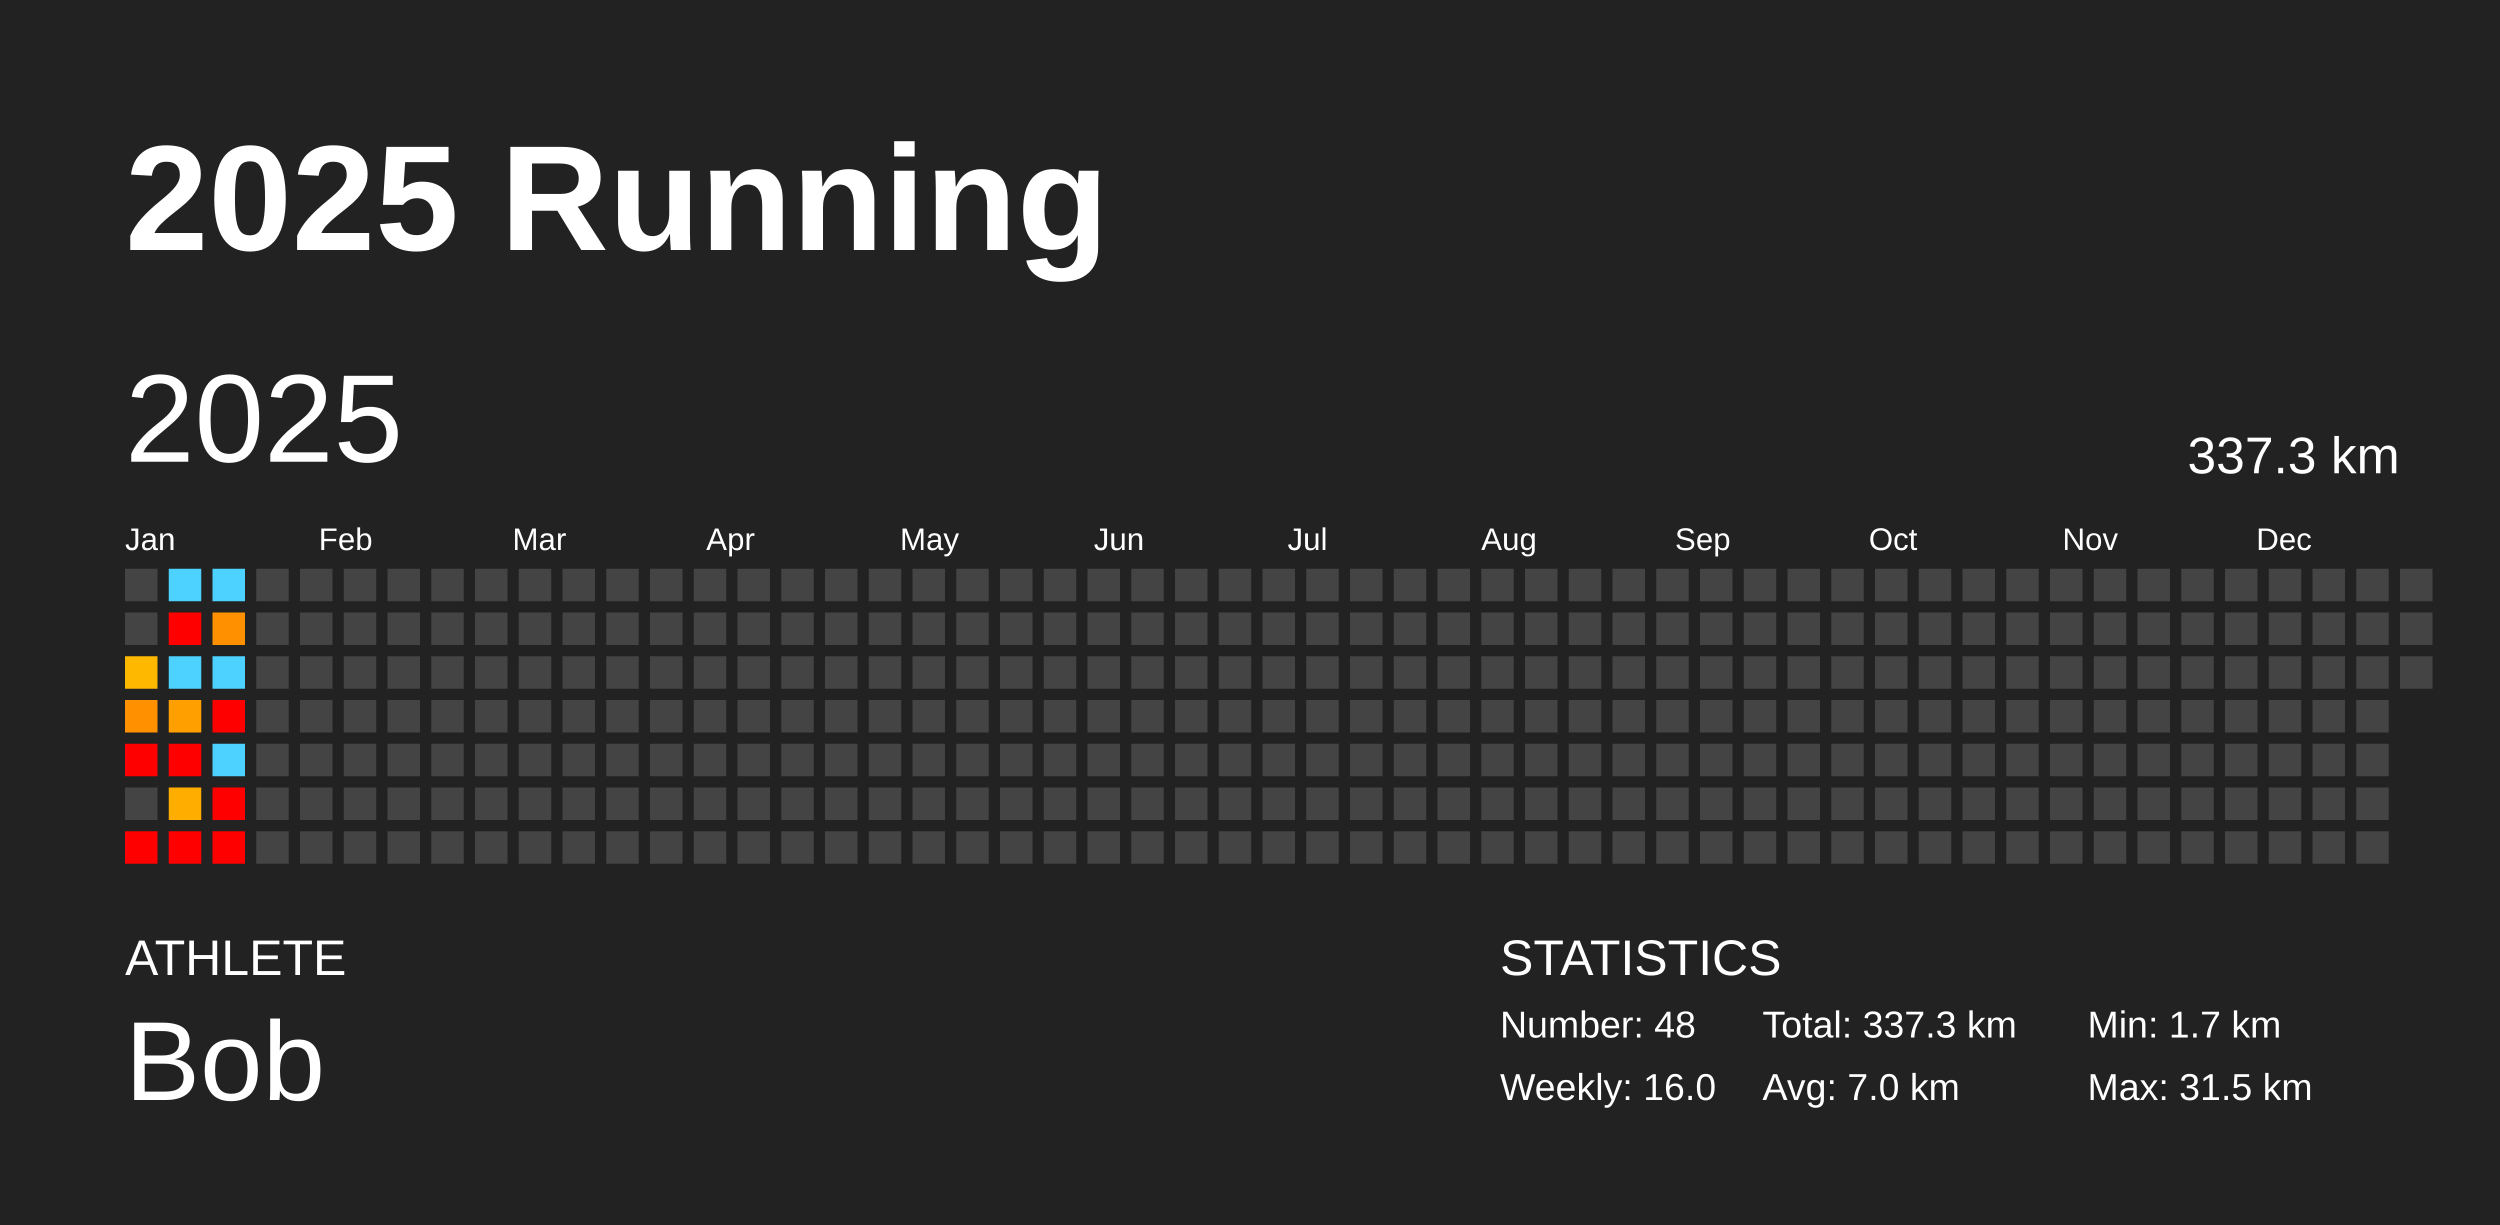
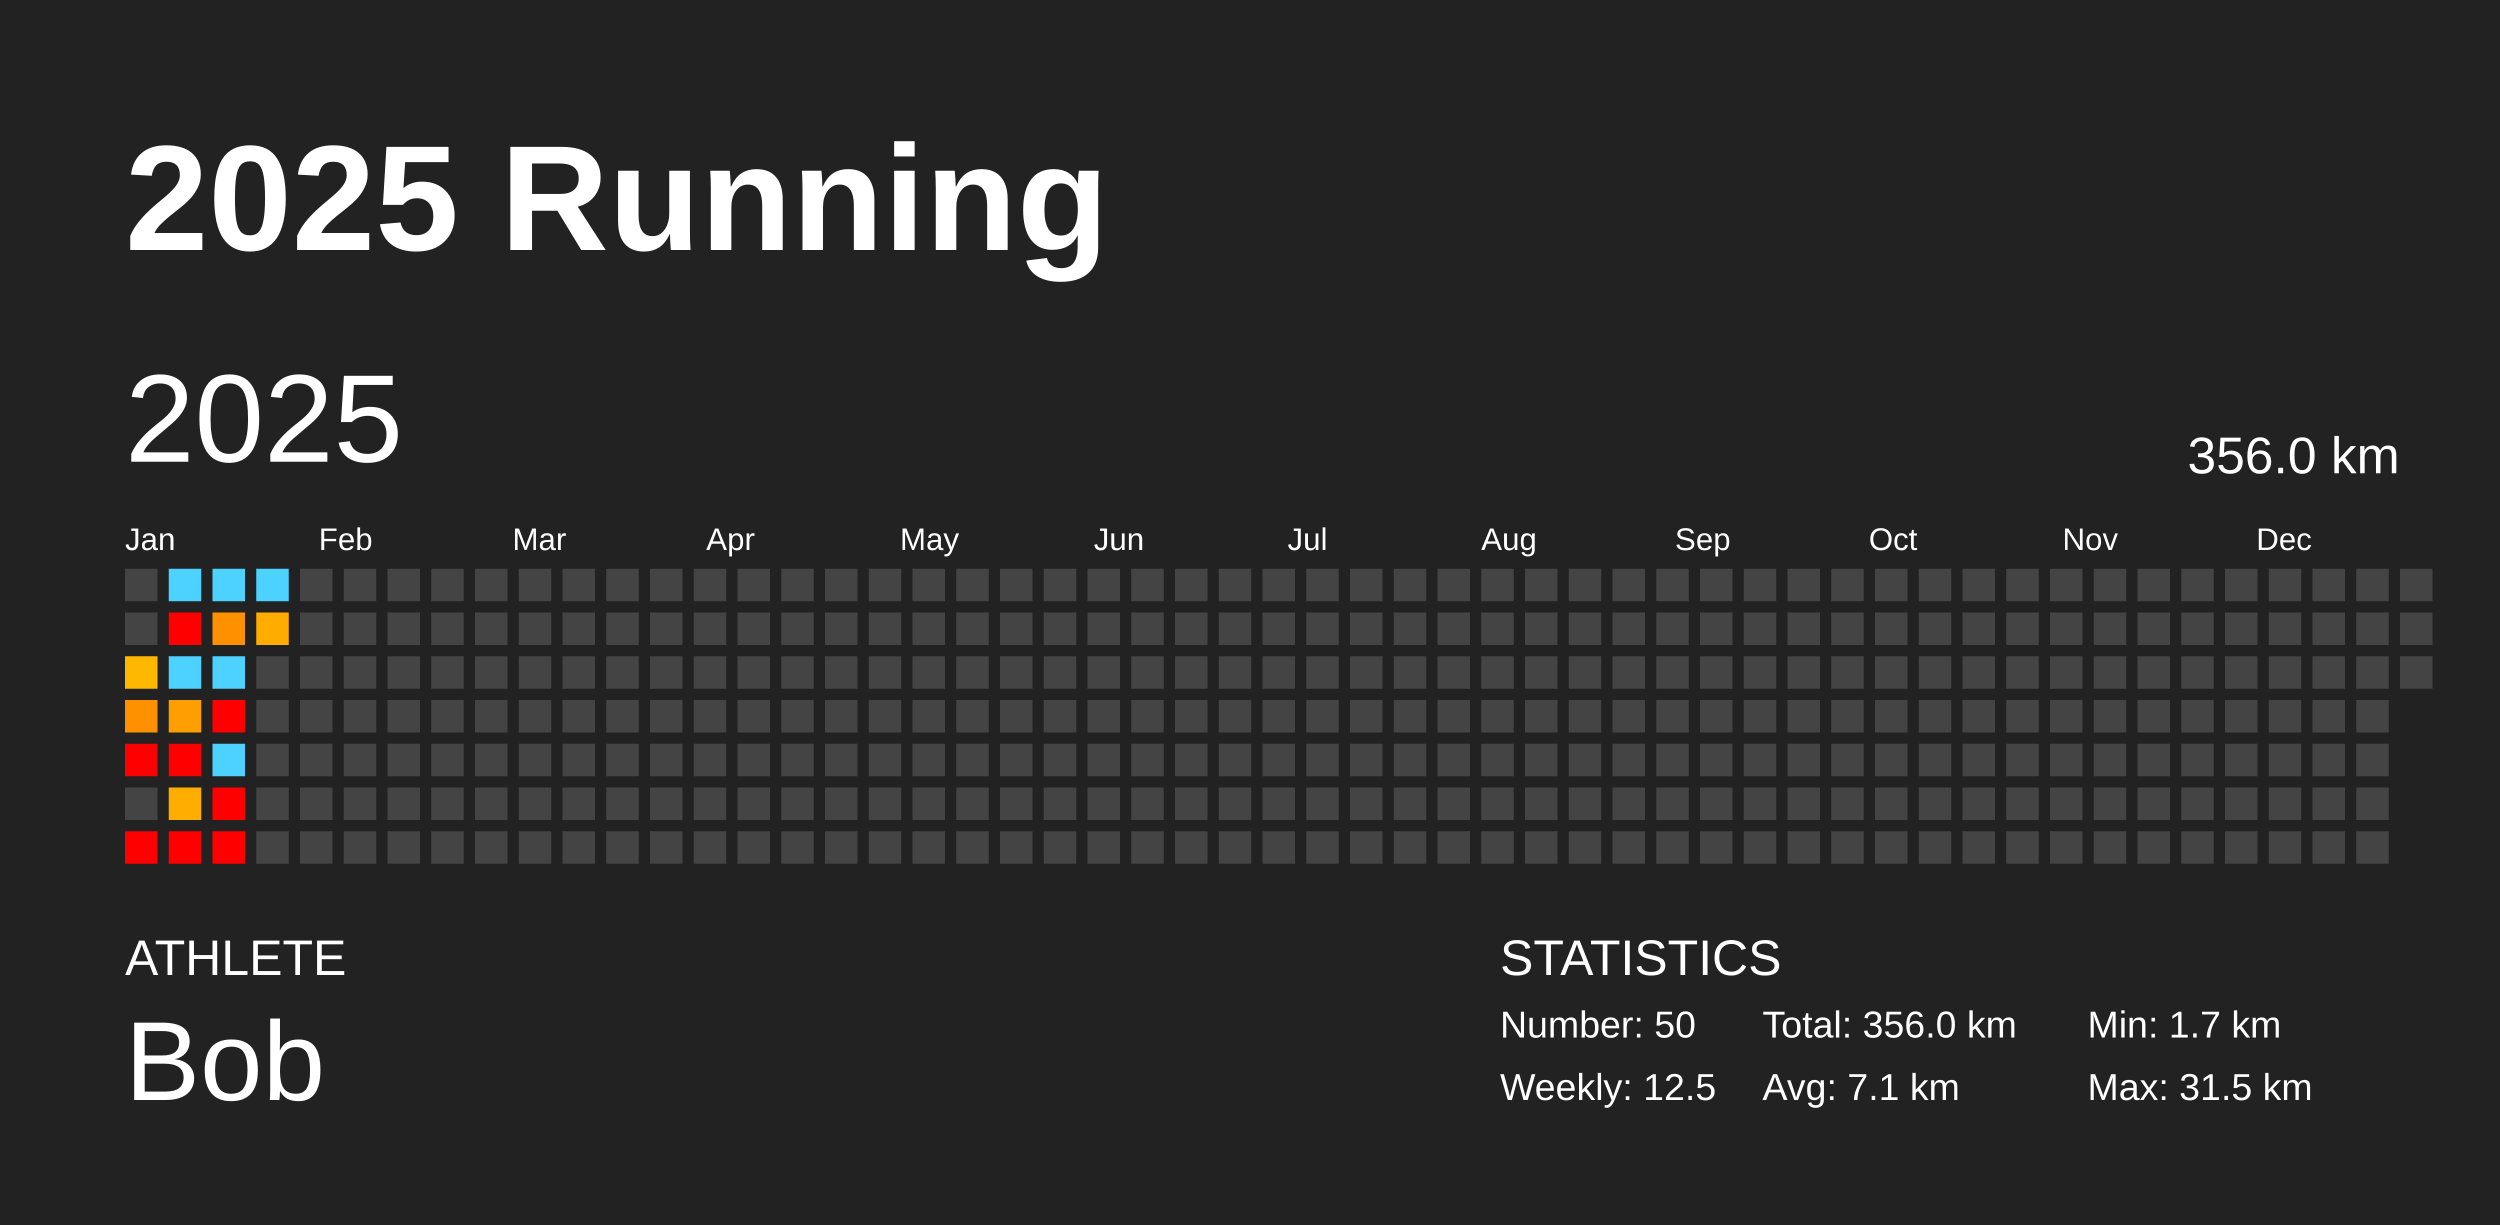
<svg xmlns="http://www.w3.org/2000/svg" baseProfile="full" height="98mm" version="1.1" viewBox="0,0,200,98" width="200mm">
  <defs />
  <rect fill="#222222" height="98" width="200" x="0" y="0" />
  <text fill="#FFFFFF" style="font-size:12px; font-family:Arial; font-weight:bold;" x="10" y="20">2025 Running</text>
  <text fill="#FFFFFF" style="font-size:4px; font-family:Arial" x="10" y="78">ATHLETE</text>
  <text fill="#FFFFFF" style="font-size:9px; font-family:Arial" x="10" y="88">Bob</text>
  <text fill="#FFFFFF" style="font-size:4px; font-family:Arial" x="120" y="78">STATISTICS</text>
-   <text fill="#FFFFFF" style="font-size:3px; font-family:Arial" x="120" y="83">Number: 48</text>
-   <text fill="#FFFFFF" style="font-size:3px; font-family:Arial" x="120" y="88">Weekly: 16.0</text>
-   <text fill="#FFFFFF" style="font-size:3px; font-family:Arial" x="141" y="83">Total: 337.3 km</text>
-   <text fill="#FFFFFF" style="font-size:3px; font-family:Arial" x="141" y="88">Avg: 7.0 km</text>
+   <text fill="#FFFFFF" style="font-size:3px; font-family:Arial" x="120" y="83">Number: 50</text>
+   <text fill="#FFFFFF" style="font-size:3px; font-family:Arial" x="120" y="88">Weekly: 12.5</text>
+   <text fill="#FFFFFF" style="font-size:3px; font-family:Arial" x="141" y="83">Total: 356.0 km</text>
+   <text fill="#FFFFFF" style="font-size:3px; font-family:Arial" x="141" y="88">Avg: 7.1 km</text>
  <text fill="#FFFFFF" style="font-size:3px; font-family:Arial" x="167" y="83">Min: 1.7 km</text>
  <text fill="#FFFFFF" style="font-size:3px; font-family:Arial" x="167" y="88">Max: 31.5 km</text>
  <text dominant-baseline="hanging" fill="#FFFFFF" style="font-size:10.0px; font-family:Arial;" x="10" y="30">2025</text>
-   <text dominant-baseline="hanging" fill="#FFFFFF" style="font-size:4.125px; font-family:Arial;" x="175" y="35">337.3 km</text>
+   <text dominant-baseline="hanging" fill="#FFFFFF" style="font-size:4.125px; font-family:Arial;" x="175" y="35">356.0 km</text>
  <text fill="#FFFFFF" style="font-size:2.5px; font-family:Arial" x="10.0" y="44">Jan</text>
  <text fill="#FFFFFF" style="font-size:2.5px; font-family:Arial" x="25.5" y="44">Feb</text>
  <text fill="#FFFFFF" style="font-size:2.5px; font-family:Arial" x="41.0" y="44">Mar</text>
  <text fill="#FFFFFF" style="font-size:2.5px; font-family:Arial" x="56.5" y="44">Apr</text>
  <text fill="#FFFFFF" style="font-size:2.5px; font-family:Arial" x="72.0" y="44">May</text>
  <text fill="#FFFFFF" style="font-size:2.5px; font-family:Arial" x="87.5" y="44">Jun</text>
  <text fill="#FFFFFF" style="font-size:2.5px; font-family:Arial" x="103.0" y="44">Jul</text>
  <text fill="#FFFFFF" style="font-size:2.5px; font-family:Arial" x="118.5" y="44">Aug</text>
  <text fill="#FFFFFF" style="font-size:2.5px; font-family:Arial" x="134.0" y="44">Sep</text>
  <text fill="#FFFFFF" style="font-size:2.5px; font-family:Arial" x="149.5" y="44">Oct</text>
  <text fill="#FFFFFF" style="font-size:2.5px; font-family:Arial" x="165.0" y="44">Nov</text>
  <text fill="#FFFFFF" style="font-size:2.5px; font-family:Arial" x="180.5" y="44">Dec</text>
  <rect fill="#444444" height="2.6" width="2.6" x="10.0" y="45.5" />
  <rect fill="#444444" height="2.6" width="2.6" x="10.0" y="49.0" />
  <rect fill="#ffb800" height="2.6" width="2.6" x="10.0" y="52.5" />
  <rect fill="#ff9100" height="2.6" width="2.6" x="10.0" y="56.0" />
  <rect fill="red" height="2.6" width="2.6" x="10.0" y="59.5" />
  <rect fill="#444444" height="2.6" width="2.6" x="10.0" y="63.0" />
  <rect fill="red" height="2.6" width="2.6" x="10.0" y="66.5" />
  <rect fill="#4dd2ff" height="2.6" width="2.6" x="13.5" y="45.5" />
  <rect fill="red" height="2.6" width="2.6" x="13.5" y="49.0" />
  <rect fill="#4dd2ff" height="2.6" width="2.6" x="13.5" y="52.5" />
-   <rect fill="#ff9f00" height="2.6" width="2.6" x="13.5" y="56.0" />
+   <rect fill="#ff9e00" height="2.6" width="2.6" x="13.5" y="56.0" />
  <rect fill="red" height="2.6" width="2.6" x="13.5" y="59.5" />
  <rect fill="#ffae00" height="2.6" width="2.6" x="13.5" y="63.0" />
  <rect fill="red" height="2.6" width="2.6" x="13.5" y="66.5" />
  <rect fill="#4dd2ff" height="2.6" width="2.6" x="17.0" y="45.5" />
-   <rect fill="#ff9100" height="2.6" width="2.6" x="17.0" y="49.0" />
+   <rect fill="#ff9000" height="2.6" width="2.6" x="17.0" y="49.0" />
  <rect fill="#4dd2ff" height="2.6" width="2.6" x="17.0" y="52.5" />
  <rect fill="red" height="2.6" width="2.6" x="17.0" y="56.0" />
  <rect fill="#4dd2ff" height="2.6" width="2.6" x="17.0" y="59.5" />
  <rect fill="red" height="2.6" width="2.6" x="17.0" y="63.0" />
  <rect fill="red" height="2.6" width="2.6" x="17.0" y="66.5" />
-   <rect fill="#444444" height="2.6" width="2.6" x="20.5" y="45.5" />
-   <rect fill="#444444" height="2.6" width="2.6" x="20.5" y="49.0" />
+   <rect fill="#4dd2ff" height="2.6" width="2.6" x="20.5" y="45.5" />
+   <rect fill="#ffac00" height="2.6" width="2.6" x="20.5" y="49.0" />
  <rect fill="#444444" height="2.6" width="2.6" x="20.5" y="52.5" />
  <rect fill="#444444" height="2.6" width="2.6" x="20.5" y="56.0" />
  <rect fill="#444444" height="2.6" width="2.6" x="20.5" y="59.5" />
  <rect fill="#444444" height="2.6" width="2.6" x="20.5" y="63.0" />
  <rect fill="#444444" height="2.6" width="2.6" x="20.5" y="66.5" />
  <rect fill="#444444" height="2.6" width="2.6" x="24.0" y="45.5" />
  <rect fill="#444444" height="2.6" width="2.6" x="24.0" y="49.0" />
  <rect fill="#444444" height="2.6" width="2.6" x="24.0" y="52.5" />
  <rect fill="#444444" height="2.6" width="2.6" x="24.0" y="56.0" />
  <rect fill="#444444" height="2.6" width="2.6" x="24.0" y="59.5" />
  <rect fill="#444444" height="2.6" width="2.6" x="24.0" y="63.0" />
  <rect fill="#444444" height="2.6" width="2.6" x="24.0" y="66.5" />
  <rect fill="#444444" height="2.6" width="2.6" x="27.5" y="45.5" />
  <rect fill="#444444" height="2.6" width="2.6" x="27.5" y="49.0" />
  <rect fill="#444444" height="2.6" width="2.6" x="27.5" y="52.5" />
  <rect fill="#444444" height="2.6" width="2.6" x="27.5" y="56.0" />
  <rect fill="#444444" height="2.6" width="2.6" x="27.5" y="59.5" />
  <rect fill="#444444" height="2.6" width="2.6" x="27.5" y="63.0" />
  <rect fill="#444444" height="2.6" width="2.6" x="27.5" y="66.5" />
  <rect fill="#444444" height="2.6" width="2.6" x="31.0" y="45.5" />
  <rect fill="#444444" height="2.6" width="2.6" x="31.0" y="49.0" />
  <rect fill="#444444" height="2.6" width="2.6" x="31.0" y="52.5" />
  <rect fill="#444444" height="2.6" width="2.6" x="31.0" y="56.0" />
  <rect fill="#444444" height="2.6" width="2.6" x="31.0" y="59.5" />
  <rect fill="#444444" height="2.6" width="2.6" x="31.0" y="63.0" />
  <rect fill="#444444" height="2.6" width="2.6" x="31.0" y="66.5" />
  <rect fill="#444444" height="2.6" width="2.6" x="34.5" y="45.5" />
  <rect fill="#444444" height="2.6" width="2.6" x="34.5" y="49.0" />
  <rect fill="#444444" height="2.6" width="2.6" x="34.5" y="52.5" />
  <rect fill="#444444" height="2.6" width="2.6" x="34.5" y="56.0" />
  <rect fill="#444444" height="2.6" width="2.6" x="34.5" y="59.5" />
  <rect fill="#444444" height="2.6" width="2.6" x="34.5" y="63.0" />
  <rect fill="#444444" height="2.6" width="2.6" x="34.5" y="66.5" />
  <rect fill="#444444" height="2.6" width="2.6" x="38.0" y="45.5" />
  <rect fill="#444444" height="2.6" width="2.6" x="38.0" y="49.0" />
  <rect fill="#444444" height="2.6" width="2.6" x="38.0" y="52.5" />
  <rect fill="#444444" height="2.6" width="2.6" x="38.0" y="56.0" />
  <rect fill="#444444" height="2.6" width="2.6" x="38.0" y="59.5" />
  <rect fill="#444444" height="2.6" width="2.6" x="38.0" y="63.0" />
  <rect fill="#444444" height="2.6" width="2.6" x="38.0" y="66.5" />
  <rect fill="#444444" height="2.6" width="2.6" x="41.5" y="45.5" />
  <rect fill="#444444" height="2.6" width="2.6" x="41.5" y="49.0" />
  <rect fill="#444444" height="2.6" width="2.6" x="41.5" y="52.5" />
  <rect fill="#444444" height="2.6" width="2.6" x="41.5" y="56.0" />
  <rect fill="#444444" height="2.6" width="2.6" x="41.5" y="59.5" />
  <rect fill="#444444" height="2.6" width="2.6" x="41.5" y="63.0" />
  <rect fill="#444444" height="2.6" width="2.6" x="41.5" y="66.5" />
  <rect fill="#444444" height="2.6" width="2.6" x="45.0" y="45.5" />
  <rect fill="#444444" height="2.6" width="2.6" x="45.0" y="49.0" />
  <rect fill="#444444" height="2.6" width="2.6" x="45.0" y="52.5" />
  <rect fill="#444444" height="2.6" width="2.6" x="45.0" y="56.0" />
  <rect fill="#444444" height="2.6" width="2.6" x="45.0" y="59.5" />
  <rect fill="#444444" height="2.6" width="2.6" x="45.0" y="63.0" />
  <rect fill="#444444" height="2.6" width="2.6" x="45.0" y="66.5" />
  <rect fill="#444444" height="2.6" width="2.6" x="48.5" y="45.5" />
  <rect fill="#444444" height="2.6" width="2.6" x="48.5" y="49.0" />
  <rect fill="#444444" height="2.6" width="2.6" x="48.5" y="52.5" />
  <rect fill="#444444" height="2.6" width="2.6" x="48.5" y="56.0" />
  <rect fill="#444444" height="2.6" width="2.6" x="48.5" y="59.5" />
  <rect fill="#444444" height="2.6" width="2.6" x="48.5" y="63.0" />
  <rect fill="#444444" height="2.6" width="2.6" x="48.5" y="66.5" />
  <rect fill="#444444" height="2.6" width="2.6" x="52.0" y="45.5" />
  <rect fill="#444444" height="2.6" width="2.6" x="52.0" y="49.0" />
  <rect fill="#444444" height="2.6" width="2.6" x="52.0" y="52.5" />
  <rect fill="#444444" height="2.6" width="2.6" x="52.0" y="56.0" />
  <rect fill="#444444" height="2.6" width="2.6" x="52.0" y="59.5" />
  <rect fill="#444444" height="2.6" width="2.6" x="52.0" y="63.0" />
  <rect fill="#444444" height="2.6" width="2.6" x="52.0" y="66.5" />
  <rect fill="#444444" height="2.6" width="2.6" x="55.5" y="45.5" />
  <rect fill="#444444" height="2.6" width="2.6" x="55.5" y="49.0" />
  <rect fill="#444444" height="2.6" width="2.6" x="55.5" y="52.5" />
  <rect fill="#444444" height="2.6" width="2.6" x="55.5" y="56.0" />
  <rect fill="#444444" height="2.6" width="2.6" x="55.5" y="59.5" />
  <rect fill="#444444" height="2.6" width="2.6" x="55.5" y="63.0" />
  <rect fill="#444444" height="2.6" width="2.6" x="55.5" y="66.5" />
  <rect fill="#444444" height="2.6" width="2.6" x="59.0" y="45.5" />
  <rect fill="#444444" height="2.6" width="2.6" x="59.0" y="49.0" />
  <rect fill="#444444" height="2.6" width="2.6" x="59.0" y="52.5" />
  <rect fill="#444444" height="2.6" width="2.6" x="59.0" y="56.0" />
  <rect fill="#444444" height="2.6" width="2.6" x="59.0" y="59.5" />
  <rect fill="#444444" height="2.6" width="2.6" x="59.0" y="63.0" />
  <rect fill="#444444" height="2.6" width="2.6" x="59.0" y="66.5" />
  <rect fill="#444444" height="2.6" width="2.6" x="62.5" y="45.5" />
  <rect fill="#444444" height="2.6" width="2.6" x="62.5" y="49.0" />
  <rect fill="#444444" height="2.6" width="2.6" x="62.5" y="52.5" />
  <rect fill="#444444" height="2.6" width="2.6" x="62.5" y="56.0" />
  <rect fill="#444444" height="2.6" width="2.6" x="62.5" y="59.5" />
  <rect fill="#444444" height="2.6" width="2.6" x="62.5" y="63.0" />
  <rect fill="#444444" height="2.6" width="2.6" x="62.5" y="66.5" />
  <rect fill="#444444" height="2.6" width="2.6" x="66.0" y="45.5" />
  <rect fill="#444444" height="2.6" width="2.6" x="66.0" y="49.0" />
  <rect fill="#444444" height="2.6" width="2.6" x="66.0" y="52.5" />
  <rect fill="#444444" height="2.6" width="2.6" x="66.0" y="56.0" />
  <rect fill="#444444" height="2.6" width="2.6" x="66.0" y="59.5" />
  <rect fill="#444444" height="2.6" width="2.6" x="66.0" y="63.0" />
  <rect fill="#444444" height="2.6" width="2.6" x="66.0" y="66.5" />
  <rect fill="#444444" height="2.6" width="2.6" x="69.5" y="45.5" />
  <rect fill="#444444" height="2.6" width="2.6" x="69.5" y="49.0" />
  <rect fill="#444444" height="2.6" width="2.6" x="69.5" y="52.5" />
  <rect fill="#444444" height="2.6" width="2.6" x="69.5" y="56.0" />
  <rect fill="#444444" height="2.6" width="2.6" x="69.5" y="59.5" />
  <rect fill="#444444" height="2.6" width="2.6" x="69.5" y="63.0" />
  <rect fill="#444444" height="2.6" width="2.6" x="69.5" y="66.5" />
  <rect fill="#444444" height="2.6" width="2.6" x="73.0" y="45.5" />
  <rect fill="#444444" height="2.6" width="2.6" x="73.0" y="49.0" />
  <rect fill="#444444" height="2.6" width="2.6" x="73.0" y="52.5" />
  <rect fill="#444444" height="2.6" width="2.6" x="73.0" y="56.0" />
  <rect fill="#444444" height="2.6" width="2.6" x="73.0" y="59.5" />
  <rect fill="#444444" height="2.6" width="2.6" x="73.0" y="63.0" />
  <rect fill="#444444" height="2.6" width="2.6" x="73.0" y="66.5" />
  <rect fill="#444444" height="2.6" width="2.6" x="76.5" y="45.5" />
  <rect fill="#444444" height="2.6" width="2.6" x="76.5" y="49.0" />
  <rect fill="#444444" height="2.6" width="2.6" x="76.5" y="52.5" />
  <rect fill="#444444" height="2.6" width="2.6" x="76.5" y="56.0" />
  <rect fill="#444444" height="2.6" width="2.6" x="76.5" y="59.5" />
  <rect fill="#444444" height="2.6" width="2.6" x="76.5" y="63.0" />
  <rect fill="#444444" height="2.6" width="2.6" x="76.5" y="66.5" />
  <rect fill="#444444" height="2.6" width="2.6" x="80.0" y="45.5" />
  <rect fill="#444444" height="2.6" width="2.6" x="80.0" y="49.0" />
  <rect fill="#444444" height="2.6" width="2.6" x="80.0" y="52.5" />
  <rect fill="#444444" height="2.6" width="2.6" x="80.0" y="56.0" />
  <rect fill="#444444" height="2.6" width="2.6" x="80.0" y="59.5" />
  <rect fill="#444444" height="2.6" width="2.6" x="80.0" y="63.0" />
  <rect fill="#444444" height="2.6" width="2.6" x="80.0" y="66.5" />
  <rect fill="#444444" height="2.6" width="2.6" x="83.5" y="45.5" />
  <rect fill="#444444" height="2.6" width="2.6" x="83.5" y="49.0" />
  <rect fill="#444444" height="2.6" width="2.6" x="83.5" y="52.5" />
  <rect fill="#444444" height="2.6" width="2.6" x="83.5" y="56.0" />
  <rect fill="#444444" height="2.6" width="2.6" x="83.5" y="59.5" />
  <rect fill="#444444" height="2.6" width="2.6" x="83.5" y="63.0" />
  <rect fill="#444444" height="2.6" width="2.6" x="83.5" y="66.5" />
  <rect fill="#444444" height="2.6" width="2.6" x="87.0" y="45.5" />
  <rect fill="#444444" height="2.6" width="2.6" x="87.0" y="49.0" />
  <rect fill="#444444" height="2.6" width="2.6" x="87.0" y="52.5" />
  <rect fill="#444444" height="2.6" width="2.6" x="87.0" y="56.0" />
  <rect fill="#444444" height="2.6" width="2.6" x="87.0" y="59.5" />
  <rect fill="#444444" height="2.6" width="2.6" x="87.0" y="63.0" />
  <rect fill="#444444" height="2.6" width="2.6" x="87.0" y="66.5" />
  <rect fill="#444444" height="2.6" width="2.6" x="90.5" y="45.5" />
  <rect fill="#444444" height="2.6" width="2.6" x="90.5" y="49.0" />
  <rect fill="#444444" height="2.6" width="2.6" x="90.5" y="52.5" />
  <rect fill="#444444" height="2.6" width="2.6" x="90.5" y="56.0" />
  <rect fill="#444444" height="2.6" width="2.6" x="90.5" y="59.5" />
  <rect fill="#444444" height="2.6" width="2.6" x="90.5" y="63.0" />
  <rect fill="#444444" height="2.6" width="2.6" x="90.5" y="66.5" />
  <rect fill="#444444" height="2.6" width="2.6" x="94.0" y="45.5" />
  <rect fill="#444444" height="2.6" width="2.6" x="94.0" y="49.0" />
  <rect fill="#444444" height="2.6" width="2.6" x="94.0" y="52.5" />
  <rect fill="#444444" height="2.6" width="2.6" x="94.0" y="56.0" />
  <rect fill="#444444" height="2.6" width="2.6" x="94.0" y="59.5" />
  <rect fill="#444444" height="2.6" width="2.6" x="94.0" y="63.0" />
  <rect fill="#444444" height="2.6" width="2.6" x="94.0" y="66.5" />
  <rect fill="#444444" height="2.6" width="2.6" x="97.5" y="45.5" />
  <rect fill="#444444" height="2.6" width="2.6" x="97.5" y="49.0" />
  <rect fill="#444444" height="2.6" width="2.6" x="97.5" y="52.5" />
  <rect fill="#444444" height="2.6" width="2.6" x="97.5" y="56.0" />
  <rect fill="#444444" height="2.6" width="2.6" x="97.5" y="59.5" />
  <rect fill="#444444" height="2.6" width="2.6" x="97.5" y="63.0" />
  <rect fill="#444444" height="2.6" width="2.6" x="97.5" y="66.5" />
  <rect fill="#444444" height="2.6" width="2.6" x="101.0" y="45.5" />
  <rect fill="#444444" height="2.6" width="2.6" x="101.0" y="49.0" />
  <rect fill="#444444" height="2.6" width="2.6" x="101.0" y="52.5" />
  <rect fill="#444444" height="2.6" width="2.6" x="101.0" y="56.0" />
  <rect fill="#444444" height="2.6" width="2.6" x="101.0" y="59.5" />
  <rect fill="#444444" height="2.6" width="2.6" x="101.0" y="63.0" />
  <rect fill="#444444" height="2.6" width="2.6" x="101.0" y="66.5" />
  <rect fill="#444444" height="2.6" width="2.6" x="104.5" y="45.5" />
  <rect fill="#444444" height="2.6" width="2.6" x="104.5" y="49.0" />
  <rect fill="#444444" height="2.6" width="2.6" x="104.5" y="52.5" />
  <rect fill="#444444" height="2.6" width="2.6" x="104.5" y="56.0" />
  <rect fill="#444444" height="2.6" width="2.6" x="104.5" y="59.5" />
  <rect fill="#444444" height="2.6" width="2.6" x="104.5" y="63.0" />
  <rect fill="#444444" height="2.6" width="2.6" x="104.5" y="66.5" />
  <rect fill="#444444" height="2.6" width="2.6" x="108.0" y="45.5" />
  <rect fill="#444444" height="2.6" width="2.6" x="108.0" y="49.0" />
  <rect fill="#444444" height="2.6" width="2.6" x="108.0" y="52.5" />
  <rect fill="#444444" height="2.6" width="2.6" x="108.0" y="56.0" />
  <rect fill="#444444" height="2.6" width="2.6" x="108.0" y="59.5" />
  <rect fill="#444444" height="2.6" width="2.6" x="108.0" y="63.0" />
  <rect fill="#444444" height="2.6" width="2.6" x="108.0" y="66.5" />
  <rect fill="#444444" height="2.6" width="2.6" x="111.5" y="45.5" />
  <rect fill="#444444" height="2.6" width="2.6" x="111.5" y="49.0" />
  <rect fill="#444444" height="2.6" width="2.6" x="111.5" y="52.5" />
  <rect fill="#444444" height="2.6" width="2.6" x="111.5" y="56.0" />
  <rect fill="#444444" height="2.6" width="2.6" x="111.5" y="59.5" />
  <rect fill="#444444" height="2.6" width="2.6" x="111.5" y="63.0" />
  <rect fill="#444444" height="2.6" width="2.6" x="111.5" y="66.5" />
  <rect fill="#444444" height="2.6" width="2.6" x="115.0" y="45.5" />
  <rect fill="#444444" height="2.6" width="2.6" x="115.0" y="49.0" />
  <rect fill="#444444" height="2.6" width="2.6" x="115.0" y="52.5" />
  <rect fill="#444444" height="2.6" width="2.6" x="115.0" y="56.0" />
  <rect fill="#444444" height="2.6" width="2.6" x="115.0" y="59.5" />
  <rect fill="#444444" height="2.6" width="2.6" x="115.0" y="63.0" />
  <rect fill="#444444" height="2.6" width="2.6" x="115.0" y="66.5" />
  <rect fill="#444444" height="2.6" width="2.6" x="118.5" y="45.5" />
  <rect fill="#444444" height="2.6" width="2.6" x="118.5" y="49.0" />
  <rect fill="#444444" height="2.6" width="2.6" x="118.5" y="52.5" />
  <rect fill="#444444" height="2.6" width="2.6" x="118.5" y="56.0" />
  <rect fill="#444444" height="2.6" width="2.6" x="118.5" y="59.5" />
  <rect fill="#444444" height="2.6" width="2.6" x="118.5" y="63.0" />
  <rect fill="#444444" height="2.6" width="2.6" x="118.5" y="66.5" />
  <rect fill="#444444" height="2.6" width="2.6" x="122.0" y="45.5" />
  <rect fill="#444444" height="2.6" width="2.6" x="122.0" y="49.0" />
  <rect fill="#444444" height="2.6" width="2.6" x="122.0" y="52.5" />
  <rect fill="#444444" height="2.6" width="2.6" x="122.0" y="56.0" />
  <rect fill="#444444" height="2.6" width="2.6" x="122.0" y="59.5" />
  <rect fill="#444444" height="2.6" width="2.6" x="122.0" y="63.0" />
  <rect fill="#444444" height="2.6" width="2.6" x="122.0" y="66.5" />
  <rect fill="#444444" height="2.6" width="2.6" x="125.5" y="45.5" />
  <rect fill="#444444" height="2.6" width="2.6" x="125.5" y="49.0" />
  <rect fill="#444444" height="2.6" width="2.6" x="125.5" y="52.5" />
  <rect fill="#444444" height="2.6" width="2.6" x="125.5" y="56.0" />
  <rect fill="#444444" height="2.6" width="2.6" x="125.5" y="59.5" />
  <rect fill="#444444" height="2.6" width="2.6" x="125.5" y="63.0" />
  <rect fill="#444444" height="2.6" width="2.6" x="125.5" y="66.5" />
  <rect fill="#444444" height="2.6" width="2.6" x="129.0" y="45.5" />
  <rect fill="#444444" height="2.6" width="2.6" x="129.0" y="49.0" />
  <rect fill="#444444" height="2.6" width="2.6" x="129.0" y="52.5" />
  <rect fill="#444444" height="2.6" width="2.6" x="129.0" y="56.0" />
  <rect fill="#444444" height="2.6" width="2.6" x="129.0" y="59.5" />
  <rect fill="#444444" height="2.6" width="2.6" x="129.0" y="63.0" />
  <rect fill="#444444" height="2.6" width="2.6" x="129.0" y="66.5" />
  <rect fill="#444444" height="2.6" width="2.6" x="132.5" y="45.5" />
  <rect fill="#444444" height="2.6" width="2.6" x="132.5" y="49.0" />
  <rect fill="#444444" height="2.6" width="2.6" x="132.5" y="52.5" />
  <rect fill="#444444" height="2.6" width="2.6" x="132.5" y="56.0" />
  <rect fill="#444444" height="2.6" width="2.6" x="132.5" y="59.5" />
  <rect fill="#444444" height="2.6" width="2.6" x="132.5" y="63.0" />
  <rect fill="#444444" height="2.6" width="2.6" x="132.5" y="66.5" />
  <rect fill="#444444" height="2.6" width="2.6" x="136.0" y="45.5" />
  <rect fill="#444444" height="2.6" width="2.6" x="136.0" y="49.0" />
  <rect fill="#444444" height="2.6" width="2.6" x="136.0" y="52.5" />
  <rect fill="#444444" height="2.6" width="2.6" x="136.0" y="56.0" />
  <rect fill="#444444" height="2.6" width="2.6" x="136.0" y="59.5" />
  <rect fill="#444444" height="2.6" width="2.6" x="136.0" y="63.0" />
  <rect fill="#444444" height="2.6" width="2.6" x="136.0" y="66.5" />
  <rect fill="#444444" height="2.6" width="2.6" x="139.5" y="45.5" />
  <rect fill="#444444" height="2.6" width="2.6" x="139.5" y="49.0" />
  <rect fill="#444444" height="2.6" width="2.6" x="139.5" y="52.5" />
  <rect fill="#444444" height="2.6" width="2.6" x="139.5" y="56.0" />
  <rect fill="#444444" height="2.6" width="2.6" x="139.5" y="59.5" />
  <rect fill="#444444" height="2.6" width="2.6" x="139.5" y="63.0" />
  <rect fill="#444444" height="2.6" width="2.6" x="139.5" y="66.5" />
  <rect fill="#444444" height="2.6" width="2.6" x="143.0" y="45.5" />
  <rect fill="#444444" height="2.6" width="2.6" x="143.0" y="49.0" />
  <rect fill="#444444" height="2.6" width="2.6" x="143.0" y="52.5" />
  <rect fill="#444444" height="2.6" width="2.6" x="143.0" y="56.0" />
  <rect fill="#444444" height="2.6" width="2.6" x="143.0" y="59.5" />
  <rect fill="#444444" height="2.6" width="2.6" x="143.0" y="63.0" />
  <rect fill="#444444" height="2.6" width="2.6" x="143.0" y="66.5" />
  <rect fill="#444444" height="2.6" width="2.6" x="146.5" y="45.5" />
  <rect fill="#444444" height="2.6" width="2.6" x="146.5" y="49.0" />
  <rect fill="#444444" height="2.6" width="2.6" x="146.5" y="52.5" />
  <rect fill="#444444" height="2.6" width="2.6" x="146.5" y="56.0" />
  <rect fill="#444444" height="2.6" width="2.6" x="146.5" y="59.5" />
  <rect fill="#444444" height="2.6" width="2.6" x="146.5" y="63.0" />
  <rect fill="#444444" height="2.6" width="2.6" x="146.5" y="66.5" />
  <rect fill="#444444" height="2.6" width="2.6" x="150.0" y="45.5" />
  <rect fill="#444444" height="2.6" width="2.6" x="150.0" y="49.0" />
  <rect fill="#444444" height="2.6" width="2.6" x="150.0" y="52.5" />
  <rect fill="#444444" height="2.6" width="2.6" x="150.0" y="56.0" />
  <rect fill="#444444" height="2.6" width="2.6" x="150.0" y="59.5" />
  <rect fill="#444444" height="2.6" width="2.6" x="150.0" y="63.0" />
  <rect fill="#444444" height="2.6" width="2.6" x="150.0" y="66.5" />
  <rect fill="#444444" height="2.6" width="2.6" x="153.5" y="45.5" />
  <rect fill="#444444" height="2.6" width="2.6" x="153.5" y="49.0" />
  <rect fill="#444444" height="2.6" width="2.6" x="153.5" y="52.5" />
  <rect fill="#444444" height="2.6" width="2.6" x="153.5" y="56.0" />
  <rect fill="#444444" height="2.6" width="2.6" x="153.5" y="59.5" />
  <rect fill="#444444" height="2.6" width="2.6" x="153.5" y="63.0" />
  <rect fill="#444444" height="2.6" width="2.6" x="153.5" y="66.5" />
  <rect fill="#444444" height="2.6" width="2.6" x="157.0" y="45.5" />
  <rect fill="#444444" height="2.6" width="2.6" x="157.0" y="49.0" />
  <rect fill="#444444" height="2.6" width="2.6" x="157.0" y="52.5" />
  <rect fill="#444444" height="2.6" width="2.6" x="157.0" y="56.0" />
  <rect fill="#444444" height="2.6" width="2.6" x="157.0" y="59.5" />
  <rect fill="#444444" height="2.6" width="2.6" x="157.0" y="63.0" />
  <rect fill="#444444" height="2.6" width="2.6" x="157.0" y="66.5" />
  <rect fill="#444444" height="2.6" width="2.6" x="160.5" y="45.5" />
  <rect fill="#444444" height="2.6" width="2.6" x="160.5" y="49.0" />
  <rect fill="#444444" height="2.6" width="2.6" x="160.5" y="52.5" />
  <rect fill="#444444" height="2.6" width="2.6" x="160.5" y="56.0" />
  <rect fill="#444444" height="2.6" width="2.6" x="160.5" y="59.5" />
  <rect fill="#444444" height="2.6" width="2.6" x="160.5" y="63.0" />
  <rect fill="#444444" height="2.6" width="2.6" x="160.5" y="66.5" />
  <rect fill="#444444" height="2.6" width="2.6" x="164.0" y="45.5" />
  <rect fill="#444444" height="2.6" width="2.6" x="164.0" y="49.0" />
  <rect fill="#444444" height="2.6" width="2.6" x="164.0" y="52.5" />
  <rect fill="#444444" height="2.6" width="2.6" x="164.0" y="56.0" />
  <rect fill="#444444" height="2.6" width="2.6" x="164.0" y="59.5" />
  <rect fill="#444444" height="2.6" width="2.6" x="164.0" y="63.0" />
  <rect fill="#444444" height="2.6" width="2.6" x="164.0" y="66.5" />
  <rect fill="#444444" height="2.6" width="2.6" x="167.5" y="45.5" />
  <rect fill="#444444" height="2.6" width="2.6" x="167.5" y="49.0" />
  <rect fill="#444444" height="2.6" width="2.6" x="167.5" y="52.5" />
  <rect fill="#444444" height="2.6" width="2.6" x="167.5" y="56.0" />
  <rect fill="#444444" height="2.6" width="2.6" x="167.5" y="59.5" />
  <rect fill="#444444" height="2.6" width="2.6" x="167.5" y="63.0" />
  <rect fill="#444444" height="2.6" width="2.6" x="167.5" y="66.5" />
  <rect fill="#444444" height="2.6" width="2.6" x="171.0" y="45.5" />
  <rect fill="#444444" height="2.6" width="2.6" x="171.0" y="49.0" />
  <rect fill="#444444" height="2.6" width="2.6" x="171.0" y="52.5" />
  <rect fill="#444444" height="2.6" width="2.6" x="171.0" y="56.0" />
  <rect fill="#444444" height="2.6" width="2.6" x="171.0" y="59.5" />
  <rect fill="#444444" height="2.6" width="2.6" x="171.0" y="63.0" />
  <rect fill="#444444" height="2.6" width="2.6" x="171.0" y="66.5" />
  <rect fill="#444444" height="2.6" width="2.6" x="174.5" y="45.5" />
  <rect fill="#444444" height="2.6" width="2.6" x="174.5" y="49.0" />
  <rect fill="#444444" height="2.6" width="2.6" x="174.5" y="52.5" />
  <rect fill="#444444" height="2.6" width="2.6" x="174.5" y="56.0" />
  <rect fill="#444444" height="2.6" width="2.6" x="174.5" y="59.5" />
  <rect fill="#444444" height="2.6" width="2.6" x="174.5" y="63.0" />
  <rect fill="#444444" height="2.6" width="2.6" x="174.5" y="66.5" />
  <rect fill="#444444" height="2.6" width="2.6" x="178.0" y="45.5" />
  <rect fill="#444444" height="2.6" width="2.6" x="178.0" y="49.0" />
  <rect fill="#444444" height="2.6" width="2.6" x="178.0" y="52.5" />
  <rect fill="#444444" height="2.6" width="2.6" x="178.0" y="56.0" />
  <rect fill="#444444" height="2.6" width="2.6" x="178.0" y="59.5" />
  <rect fill="#444444" height="2.6" width="2.6" x="178.0" y="63.0" />
  <rect fill="#444444" height="2.6" width="2.6" x="178.0" y="66.5" />
  <rect fill="#444444" height="2.6" width="2.6" x="181.5" y="45.5" />
  <rect fill="#444444" height="2.6" width="2.6" x="181.5" y="49.0" />
  <rect fill="#444444" height="2.6" width="2.6" x="181.5" y="52.5" />
  <rect fill="#444444" height="2.6" width="2.6" x="181.5" y="56.0" />
  <rect fill="#444444" height="2.6" width="2.6" x="181.5" y="59.5" />
  <rect fill="#444444" height="2.6" width="2.6" x="181.5" y="63.0" />
  <rect fill="#444444" height="2.6" width="2.6" x="181.5" y="66.5" />
  <rect fill="#444444" height="2.6" width="2.6" x="185.0" y="45.5" />
  <rect fill="#444444" height="2.6" width="2.6" x="185.0" y="49.0" />
  <rect fill="#444444" height="2.6" width="2.6" x="185.0" y="52.5" />
  <rect fill="#444444" height="2.6" width="2.6" x="185.0" y="56.0" />
  <rect fill="#444444" height="2.6" width="2.6" x="185.0" y="59.5" />
  <rect fill="#444444" height="2.6" width="2.6" x="185.0" y="63.0" />
  <rect fill="#444444" height="2.6" width="2.6" x="185.0" y="66.5" />
  <rect fill="#444444" height="2.6" width="2.6" x="188.5" y="45.5" />
  <rect fill="#444444" height="2.6" width="2.6" x="188.5" y="49.0" />
  <rect fill="#444444" height="2.6" width="2.6" x="188.5" y="52.5" />
  <rect fill="#444444" height="2.6" width="2.6" x="188.5" y="56.0" />
  <rect fill="#444444" height="2.6" width="2.6" x="188.5" y="59.5" />
  <rect fill="#444444" height="2.6" width="2.6" x="188.5" y="63.0" />
  <rect fill="#444444" height="2.6" width="2.6" x="188.5" y="66.5" />
  <rect fill="#444444" height="2.6" width="2.6" x="192.0" y="45.5" />
  <rect fill="#444444" height="2.6" width="2.6" x="192.0" y="49.0" />
  <rect fill="#444444" height="2.6" width="2.6" x="192.0" y="52.5" />
</svg>
